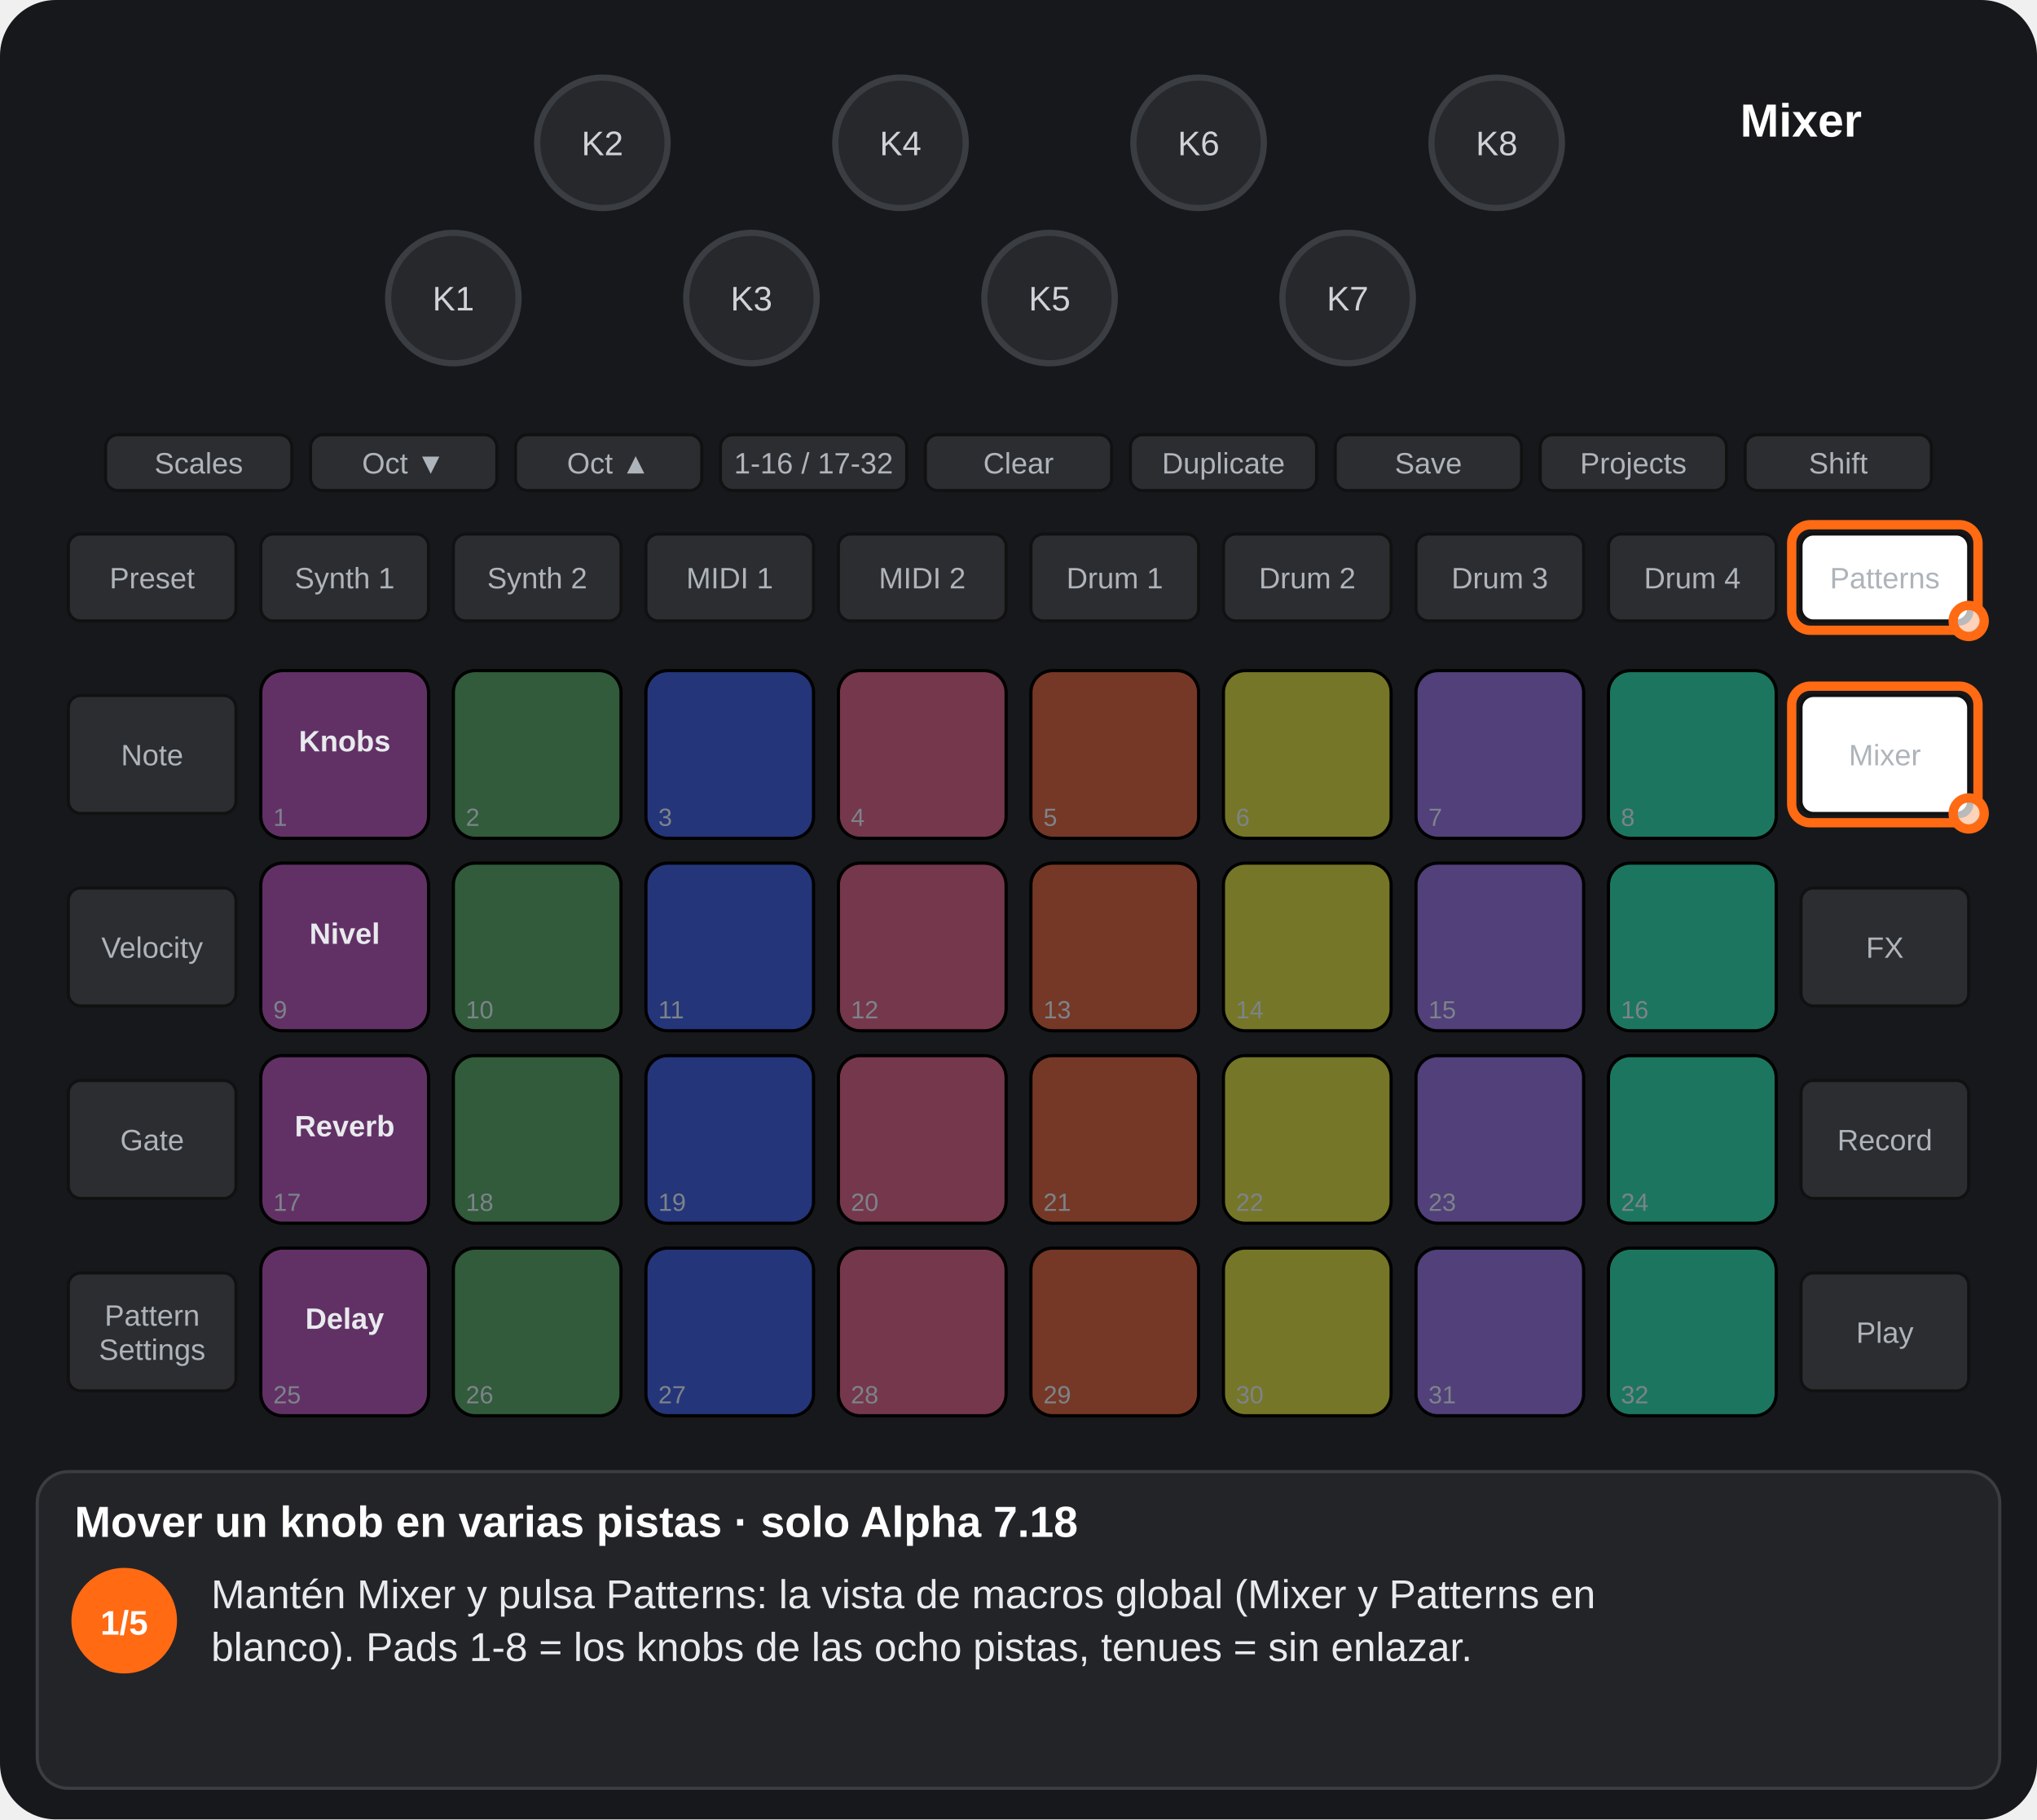
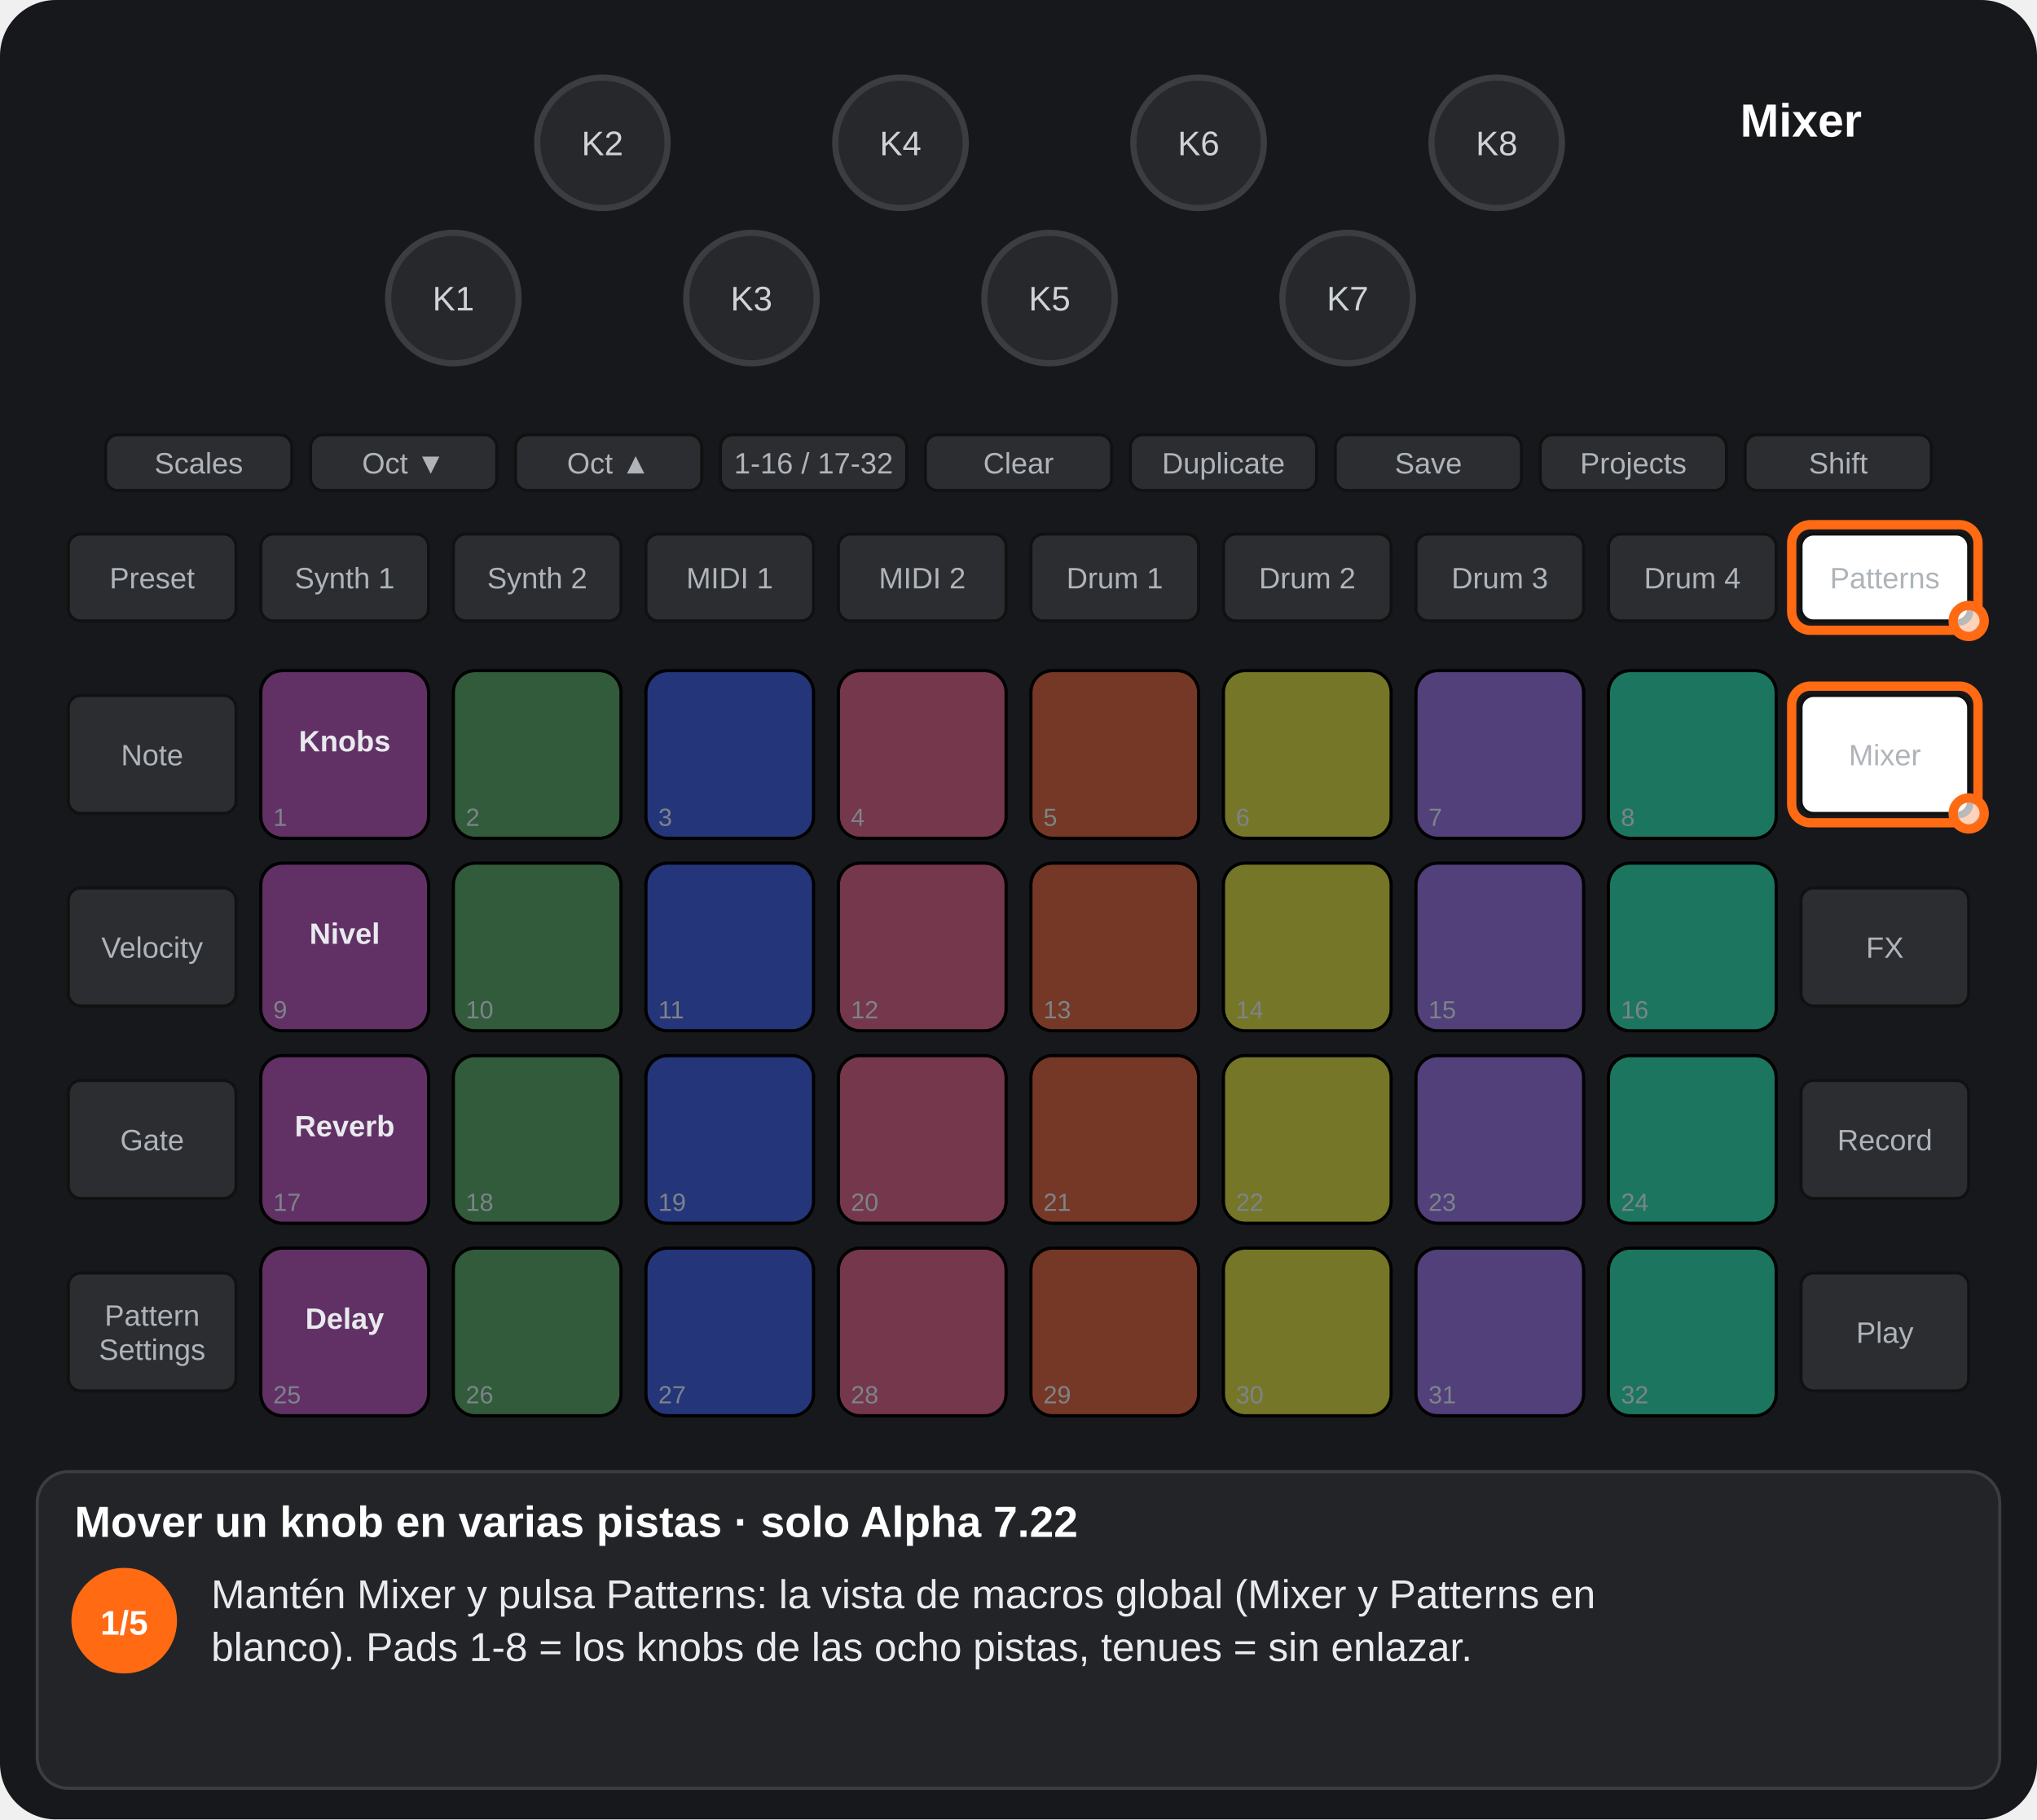
- <svg xmlns="http://www.w3.org/2000/svg" viewBox="0 0 656 586" width="656" height="586" font-family="Arial, Helvetica, sans-serif" role="img" aria-label="Mover un knob en varias pistas · solo Alpha 7.18">
+ <svg xmlns="http://www.w3.org/2000/svg" viewBox="0 0 656 586" width="656" height="586" font-family="Arial, Helvetica, sans-serif" role="img" aria-label="Mover un knob en varias pistas · solo Alpha 7.22">
  <style>.kb{fill:#26282c;stroke:#3a3d42;stroke-width:2}.kt{font-size:11px;fill:#cfd3d8;text-anchor:middle}.u{fill:#2b2d31;stroke:#111}.bt{font-size:9.5px;fill:#aeb4ba;text-anchor:middle}.pn{font-size:8px;fill:#7d838a}.pl{font-size:9.5px;font-weight:bold;text-anchor:middle}.kl{font-size:10px;fill:#cfd3d8;text-anchor:middle}.fg{fill:#fff;fill-opacity:.7;stroke:#ff6a13;stroke-width:3}.fo{fill:none;stroke:#ff6a13;stroke-width:3}.ta{fill:none;stroke:#ff6a13;stroke-width:3}.vw{font-size:15px;font-weight:bold;fill:#fff;text-anchor:middle}.ti{font-size:14px;font-weight:bold;fill:#fff}.cp{font-size:13px;fill:#e8eaed}.sn{font-size:11px;font-weight:bold;fill:#fff;text-anchor:middle}.b{animation:b .6s step-end infinite}@keyframes b{0%{opacity:1}50%{opacity:0}100%{opacity:0}}.v{animation:v 1.2s ease-in-out infinite}@keyframes v{0%{opacity:1}50%{opacity:.3}100%{opacity:1}}.g0{animation:kg0 10889ms step-end infinite}@keyframes kg0{0%{opacity:1}37.46%{opacity:0}100%{opacity:0}}.g1{animation:kg1 10889ms step-end infinite}@keyframes kg1{0%{opacity:1}77.041%{opacity:0}100%{opacity:0}}.g2{animation:kg2 10889ms step-end infinite;opacity:0}@keyframes kg2{0%{opacity:0}37.46%{opacity:1}100%{opacity:1}}.g3{animation:kg3 10889ms step-end infinite;opacity:0}@keyframes kg3{0%{opacity:0}77.041%{opacity:1}100%{opacity:1}}.g4{animation:kg4 10889ms step-end infinite;opacity:0}@keyframes kg4{0%{opacity:0}21.499%{opacity:1}37.46%{opacity:0}100%{opacity:0}}.g5{animation:kg5 10889ms step-end infinite}@keyframes kg5{0%{opacity:1}21.499%{opacity:0}100%{opacity:0}}.g6{animation:kg6 10889ms step-end infinite;opacity:0}@keyframes kg6{0%{opacity:0}21.499%{opacity:1}37.46%{opacity:0}54.082%{opacity:1}100%{opacity:1}}.g7{animation:kg7 10889ms step-end infinite;opacity:0}@keyframes kg7{0%{opacity:0}37.46%{opacity:1}54.082%{opacity:0}100%{opacity:0}}.g8{animation:kg8 10889ms step-end infinite;opacity:0}@keyframes kg8{0%{opacity:0}54.082%{opacity:1}77.041%{opacity:0}100%{opacity:0}}</style>
  <rect width="656" height="586" rx="18" fill="#17181b" />
  <circle cx="146" cy="96" r="21" class="kb" />
  <text x="146" y="100" class="kt">K1</text>
  <circle cx="194" cy="46" r="21" class="kb" />
  <text x="194" y="50" class="kt">K2</text>
  <circle cx="242" cy="96" r="21" class="kb" />
  <text x="242" y="100" class="kt">K3</text>
  <circle cx="290" cy="46" r="21" class="kb" />
  <text x="290" y="50" class="kt">K4</text>
  <circle cx="338" cy="96" r="21" class="kb" />
  <text x="338" y="100" class="kt">K5</text>
  <circle cx="386" cy="46" r="21" class="kb" />
  <text x="386" y="50" class="kt">K6</text>
  <circle cx="434" cy="96" r="21" class="kb" />
  <text x="434" y="100" class="kt">K7</text>
  <circle cx="482" cy="46" r="21" class="kb" />
  <text x="482" y="50" class="kt">K8</text>
  <rect x="34" y="140" width="60" height="18" rx="4" class="u" />
  <text x="64" y="152.5" class="bt">Scales</text>
  <rect x="100" y="140" width="60" height="18" rx="4" class="u" />
  <text x="130" y="152.5" class="bt">Oct ▼</text>
  <rect x="166" y="140" width="60" height="18" rx="4" class="u" />
  <text x="196" y="152.5" class="bt">Oct ▲</text>
  <rect x="232" y="140" width="60" height="18" rx="4" class="u" />
  <text x="262" y="152.5" class="bt">1-16 / 17-32</text>
  <rect x="298" y="140" width="60" height="18" rx="4" class="u" />
  <text x="328" y="152.5" class="bt">Clear</text>
  <rect x="364" y="140" width="60" height="18" rx="4" class="u" />
  <text x="394" y="152.5" class="bt">Duplicate</text>
  <rect x="430" y="140" width="60" height="18" rx="4" class="u" />
  <text x="460" y="152.5" class="bt">Save</text>
  <rect x="496" y="140" width="60" height="18" rx="4" class="u" />
  <text x="526" y="152.5" class="bt">Projects</text>
  <rect x="562" y="140" width="60" height="18" rx="4" class="u" />
  <text x="592" y="152.5" class="bt">Shift</text>
  <rect x="22" y="172" width="54" height="28" rx="4" class="u" />
  <text x="49" y="189.5" class="bt">Preset</text>
  <rect x="84" y="172" width="54" height="28" rx="4" class="u" />
  <text x="111" y="189.5" class="bt">Synth 1</text>
  <rect x="146" y="172" width="54" height="28" rx="4" class="u" />
  <text x="173" y="189.5" class="bt">Synth 2</text>
  <rect x="208" y="172" width="54" height="28" rx="4" class="u" />
  <text x="235" y="189.5" class="bt">MIDI 1</text>
  <rect x="270" y="172" width="54" height="28" rx="4" class="u" />
  <text x="297" y="189.5" class="bt">MIDI 2</text>
  <rect x="332" y="172" width="54" height="28" rx="4" class="u" />
  <text x="359" y="189.5" class="bt">Drum 1</text>
  <rect x="394" y="172" width="54" height="28" rx="4" class="u" />
  <text x="421" y="189.5" class="bt">Drum 2</text>
  <rect x="456" y="172" width="54" height="28" rx="4" class="u" />
  <text x="483" y="189.5" class="bt">Drum 3</text>
  <rect x="518" y="172" width="54" height="28" rx="4" class="u" />
  <text x="545" y="189.5" class="bt">Drum 4</text>
  <rect x="580" y="172" width="54" height="28" rx="4" class="u" />
  <text x="607" y="189.5" class="bt">Patterns</text>
  <rect x="22" y="224" width="54" height="38" rx="4" class="u" />
  <text x="49" y="246.5" class="bt">Note</text>
  <rect x="580" y="224" width="54" height="38" rx="4" class="u" />
  <text x="607" y="246.5" class="bt">Mixer</text>
  <rect x="22" y="286" width="54" height="38" rx="4" class="u" />
  <text x="49" y="308.5" class="bt">Velocity</text>
  <rect x="580" y="286" width="54" height="38" rx="4" class="u" />
  <text x="607" y="308.5" class="bt">FX</text>
  <rect x="22" y="348" width="54" height="38" rx="4" class="u" />
  <text x="49" y="370.5" class="bt">Gate</text>
  <rect x="580" y="348" width="54" height="38" rx="4" class="u" />
  <text x="607" y="370.5" class="bt">Record</text>
  <rect x="22" y="410" width="54" height="38" rx="4" class="u" />
  <text x="49" y="427" class="bt">Pattern</text>
  <text x="49" y="438" class="bt">Settings</text>
  <rect x="580" y="410" width="54" height="38" rx="4" class="u" />
  <text x="607" y="432.5" class="bt">Play</text>
  <rect x="84" y="216" width="54" height="54" rx="7" class="u" />
  <rect x="146" y="216" width="54" height="54" rx="7" class="u" />
  <rect x="208" y="216" width="54" height="54" rx="7" class="u" />
  <rect x="270" y="216" width="54" height="54" rx="7" class="u" />
  <rect x="332" y="216" width="54" height="54" rx="7" class="u" />
  <rect x="394" y="216" width="54" height="54" rx="7" class="u" />
  <rect x="456" y="216" width="54" height="54" rx="7" class="u" />
  <rect x="518" y="216" width="54" height="54" rx="7" class="u" />
  <rect x="84" y="278" width="54" height="54" rx="7" class="u" />
  <rect x="146" y="278" width="54" height="54" rx="7" class="u" />
  <rect x="208" y="278" width="54" height="54" rx="7" class="u" />
  <rect x="270" y="278" width="54" height="54" rx="7" class="u" />
  <rect x="332" y="278" width="54" height="54" rx="7" class="u" />
  <rect x="394" y="278" width="54" height="54" rx="7" class="u" />
  <rect x="456" y="278" width="54" height="54" rx="7" class="u" />
  <rect x="518" y="278" width="54" height="54" rx="7" class="u" />
  <rect x="84" y="340" width="54" height="54" rx="7" class="u" />
  <rect x="146" y="340" width="54" height="54" rx="7" class="u" />
  <rect x="208" y="340" width="54" height="54" rx="7" class="u" />
  <rect x="270" y="340" width="54" height="54" rx="7" class="u" />
  <rect x="332" y="340" width="54" height="54" rx="7" class="u" />
  <rect x="394" y="340" width="54" height="54" rx="7" class="u" />
  <rect x="456" y="340" width="54" height="54" rx="7" class="u" />
  <rect x="518" y="340" width="54" height="54" rx="7" class="u" />
  <rect x="84" y="402" width="54" height="54" rx="7" class="u" />
  <rect x="146" y="402" width="54" height="54" rx="7" class="u" />
  <rect x="208" y="402" width="54" height="54" rx="7" class="u" />
  <rect x="270" y="402" width="54" height="54" rx="7" class="u" />
  <rect x="332" y="402" width="54" height="54" rx="7" class="u" />
  <rect x="394" y="402" width="54" height="54" rx="7" class="u" />
  <rect x="456" y="402" width="54" height="54" rx="7" class="u" />
  <rect x="518" y="402" width="54" height="54" rx="7" class="u" />
  <g class="g0">
    <rect x="84" y="216" width="54" height="54" rx="7" fill="#c63ac6" fill-opacity="0.35" stroke="#000" />
    <text x="111" y="242" class="pl" fill="#e8eaed">Knobs</text>
    <rect x="208" y="216" width="54" height="54" rx="7" fill="#1a47ff" fill-opacity="0.35" stroke="#000" />
  </g>
  <rect x="146" y="216" width="54" height="54" rx="7" fill="#3db24f" fill-opacity="0.35" stroke="#000" />
  <rect x="270" y="216" width="54" height="54" rx="7" fill="#ff4c7b" fill-opacity="0.35" stroke="#000" />
  <rect x="332" y="216" width="54" height="54" rx="7" fill="#ff4e13" fill-opacity="0.35" stroke="#000" />
  <rect x="394" y="216" width="54" height="54" rx="7" fill="#ffff19" fill-opacity="0.35" stroke="#000" />
  <rect x="456" y="216" width="54" height="54" rx="7" fill="#9865ff" fill-opacity="0.35" stroke="#000" />
  <rect x="518" y="216" width="54" height="54" rx="7" fill="#00ffb5" fill-opacity="0.35" stroke="#000" />
  <rect x="146" y="278" width="54" height="54" rx="7" fill="#3db24f" fill-opacity="0.35" stroke="#000" />
  <rect x="208" y="278" width="54" height="54" rx="7" fill="#1a47ff" fill-opacity="0.35" stroke="#000" />
  <rect x="270" y="278" width="54" height="54" rx="7" fill="#ff4c7b" fill-opacity="0.35" stroke="#000" />
  <rect x="332" y="278" width="54" height="54" rx="7" fill="#ff4e13" fill-opacity="0.35" stroke="#000" />
  <rect x="394" y="278" width="54" height="54" rx="7" fill="#ffff19" fill-opacity="0.35" stroke="#000" />
  <rect x="456" y="278" width="54" height="54" rx="7" fill="#9865ff" fill-opacity="0.35" stroke="#000" />
  <rect x="518" y="278" width="54" height="54" rx="7" fill="#00ffb5" fill-opacity="0.35" stroke="#000" />
  <rect x="84" y="340" width="54" height="54" rx="7" fill="#c63ac6" fill-opacity="0.35" stroke="#000" />
  <text x="111" y="366" class="pl" fill="#e8eaed">Reverb</text>
  <rect x="146" y="340" width="54" height="54" rx="7" fill="#3db24f" fill-opacity="0.35" stroke="#000" />
  <rect x="208" y="340" width="54" height="54" rx="7" fill="#1a47ff" fill-opacity="0.35" stroke="#000" />
  <rect x="270" y="340" width="54" height="54" rx="7" fill="#ff4c7b" fill-opacity="0.35" stroke="#000" />
  <rect x="332" y="340" width="54" height="54" rx="7" fill="#ff4e13" fill-opacity="0.35" stroke="#000" />
  <rect x="394" y="340" width="54" height="54" rx="7" fill="#ffff19" fill-opacity="0.35" stroke="#000" />
  <rect x="456" y="340" width="54" height="54" rx="7" fill="#9865ff" fill-opacity="0.35" stroke="#000" />
  <rect x="518" y="340" width="54" height="54" rx="7" fill="#00ffb5" fill-opacity="0.35" stroke="#000" />
  <rect x="146" y="402" width="54" height="54" rx="7" fill="#3db24f" fill-opacity="0.35" stroke="#000" />
  <rect x="208" y="402" width="54" height="54" rx="7" fill="#1a47ff" fill-opacity="0.35" stroke="#000" />
  <rect x="270" y="402" width="54" height="54" rx="7" fill="#ff4c7b" fill-opacity="0.35" stroke="#000" />
  <rect x="332" y="402" width="54" height="54" rx="7" fill="#ff4e13" fill-opacity="0.35" stroke="#000" />
  <rect x="394" y="402" width="54" height="54" rx="7" fill="#ffff19" fill-opacity="0.35" stroke="#000" />
  <rect x="456" y="402" width="54" height="54" rx="7" fill="#9865ff" fill-opacity="0.35" stroke="#000" />
  <rect x="518" y="402" width="54" height="54" rx="7" fill="#00ffb5" fill-opacity="0.35" stroke="#000" />
  <g class="g1">
    <rect x="84" y="278" width="54" height="54" rx="7" fill="#c63ac6" fill-opacity="0.35" stroke="#000" />
    <text x="111" y="304" class="pl" fill="#e8eaed">Nivel</text>
    <rect x="84" y="402" width="54" height="54" rx="7" fill="#c63ac6" fill-opacity="0.35" stroke="#000" />
    <text x="111" y="428" class="pl" fill="#e8eaed">Delay</text>
  </g>
  <g class="g2">
    <rect x="84" y="216" width="54" height="54" rx="7" fill="#c63ac6" fill-opacity="0.95" stroke="#000" />
    <text x="111" y="242" class="pl" fill="#111">Knobs</text>
    <rect x="208" y="216" width="54" height="54" rx="7" fill="#1a47ff" fill-opacity="0.95" stroke="#000" />
  </g>
  <g class="g3">
    <rect x="84" y="278" width="54" height="54" rx="7" fill="#c63ac6" fill-opacity="0.95" stroke="#000" />
    <text x="111" y="304" class="pl" fill="#111">Nivel</text>
    <rect x="84" y="402" width="54" height="54" rx="7" fill="#c63ac6" fill-opacity="0.95" stroke="#000" />
    <text x="111" y="428" class="pl" fill="#111">Delay</text>
  </g>
  <text x="88" y="266" class="pn">1</text>
  <text x="150" y="266" class="pn">2</text>
  <text x="212" y="266" class="pn">3</text>
  <text x="274" y="266" class="pn">4</text>
  <text x="336" y="266" class="pn">5</text>
  <text x="398" y="266" class="pn">6</text>
  <text x="460" y="266" class="pn">7</text>
  <text x="522" y="266" class="pn">8</text>
  <text x="88" y="328" class="pn">9</text>
  <text x="150" y="328" class="pn">10</text>
  <text x="212" y="328" class="pn">11</text>
  <text x="274" y="328" class="pn">12</text>
  <text x="336" y="328" class="pn">13</text>
  <text x="398" y="328" class="pn">14</text>
  <text x="460" y="328" class="pn">15</text>
  <text x="522" y="328" class="pn">16</text>
  <text x="88" y="390" class="pn">17</text>
  <text x="150" y="390" class="pn">18</text>
  <text x="212" y="390" class="pn">19</text>
  <text x="274" y="390" class="pn">20</text>
  <text x="336" y="390" class="pn">21</text>
  <text x="398" y="390" class="pn">22</text>
  <text x="460" y="390" class="pn">23</text>
  <text x="522" y="390" class="pn">24</text>
  <text x="88" y="452" class="pn">25</text>
  <text x="150" y="452" class="pn">26</text>
  <text x="212" y="452" class="pn">27</text>
  <text x="274" y="452" class="pn">28</text>
  <text x="336" y="452" class="pn">29</text>
  <text x="398" y="452" class="pn">30</text>
  <text x="460" y="452" class="pn">31</text>
  <text x="522" y="452" class="pn">32</text>
  <rect x="580" y="224" width="54" height="38" rx="4" fill="#ffffff" stroke="#111" />
  <text x="607" y="246.5" class="bt" fill="#111">Mixer</text>
  <rect x="580" y="172" width="54" height="28" rx="4" fill="#ffffff" stroke="#111" />
  <text x="607" y="189.5" class="bt" fill="#111">Patterns</text>
  <g class="g4">
    <circle cx="242" cy="96" r="21" fill="none" stroke="#ffffff" stroke-width="4" stroke-opacity="0.45" />
  </g>
  <g class="g2">
    <circle cx="242" cy="96" r="21" fill="none" stroke="#c63ac6" stroke-width="4" />
  </g>
  <text x="580" y="44" class="vw">Mixer</text>
  <g class="g5">
    <rect x="577" y="221" width="60" height="44" rx="6" class="fo" />
    <circle cx="634" cy="262" r="5" class="fg" />
    <rect x="577" y="169" width="60" height="34" rx="6" class="fo" />
    <circle cx="634" cy="200" r="5" class="fg" />
  </g>
  <g class="g6">
    <path d="M217.8 82A28 28 0 0 1 266.2 82" class="ta" />
    <path d="M269.7 88.1L262.4 84.2L270.1 79.8z" fill="#ff6a13" />
  </g>
  <g class="g7">
    <circle cx="125" cy="257" r="9" class="fg" />
    <circle cx="249" cy="257" r="9" class="fg" />
  </g>
  <g class="g3">
    <circle cx="125" cy="319" r="9" class="fg" />
    <circle cx="125" cy="443" r="9" class="fg" />
  </g>
  <rect x="12" y="474" width="632" height="102" rx="10" fill="#222428" stroke="#3a3d42" />
-   <text x="24" y="495" class="ti">Mover un knob en varias pistas · solo Alpha 7.18</text>
+   <text x="24" y="495" class="ti">Mover un knob en varias pistas · solo Alpha 7.22</text>
  <g class="g5">
    <circle cx="40" cy="522" r="17" fill="#ff6a13" />
    <text x="40" y="526.5" class="sn">1/5</text>
    <text x="68" y="518" class="cp">Mantén Mixer y pulsa Patterns: la vista de macros global (Mixer y Patterns en</text>
    <text x="68" y="535" class="cp">blanco). Pads 1-8 = los knobs de las ocho pistas, tenues = sin enlazar.</text>
  </g>
  <g class="g4">
    <circle cx="40" cy="522" r="17" fill="#ff6a13" />
    <text x="40" y="526.5" class="sn">2/5</text>
    <text x="68" y="518" class="cp">Gira K3: pasa a ser el knob elegido (blanco tenue: aún sin pistas, no mueve nada).</text>
  </g>
  <g class="g7">
    <circle cx="40" cy="522" r="17" fill="#ff6a13" />
    <text x="40" y="526.5" class="sn">3/5</text>
    <text x="68" y="518" class="cp">Toca los pads 1 y 3: Synth 1 y MIDI 1, enlazadas a K3 (brillantes). Otro toque las</text>
    <text x="68" y="535" class="cp">suelta.</text>
  </g>
  <g class="g8">
    <circle cx="40" cy="522" r="17" fill="#ff6a13" />
    <text x="40" y="526.5" class="sn">4/5</text>
    <text x="68" y="518" class="cp">Ahora K3 mueve a la vez el macro 3 de Synth 1 y el knob 3 de la página 4 de MIDI 1,</text>
    <text x="68" y="535" class="cp">como si los giraras en sus vistas. Cada knob tiene sus pistas, que se guardan con el</text>
    <text x="68" y="552" class="cp">proyecto. Mixer o Patterns solos cierran la vista.</text>
  </g>
  <g class="g3">
    <circle cx="40" cy="522" r="17" fill="#ff6a13" />
    <text x="40" y="526.5" class="sn">5/5</text>
    <text x="68" y="518" class="cp">Las filas de abajo son el nivel del Mixer (pads 9-16), el envío de reverb (17-24) y</text>
    <text x="68" y="535" class="cp">el de delay (25-32) de cada pista. Toca los pads 9 y 25: ahora K3 mueve también el</text>
    <text x="68" y="552" class="cp">nivel de Synth 1 y su envío de delay.</text>
  </g>
</svg>
